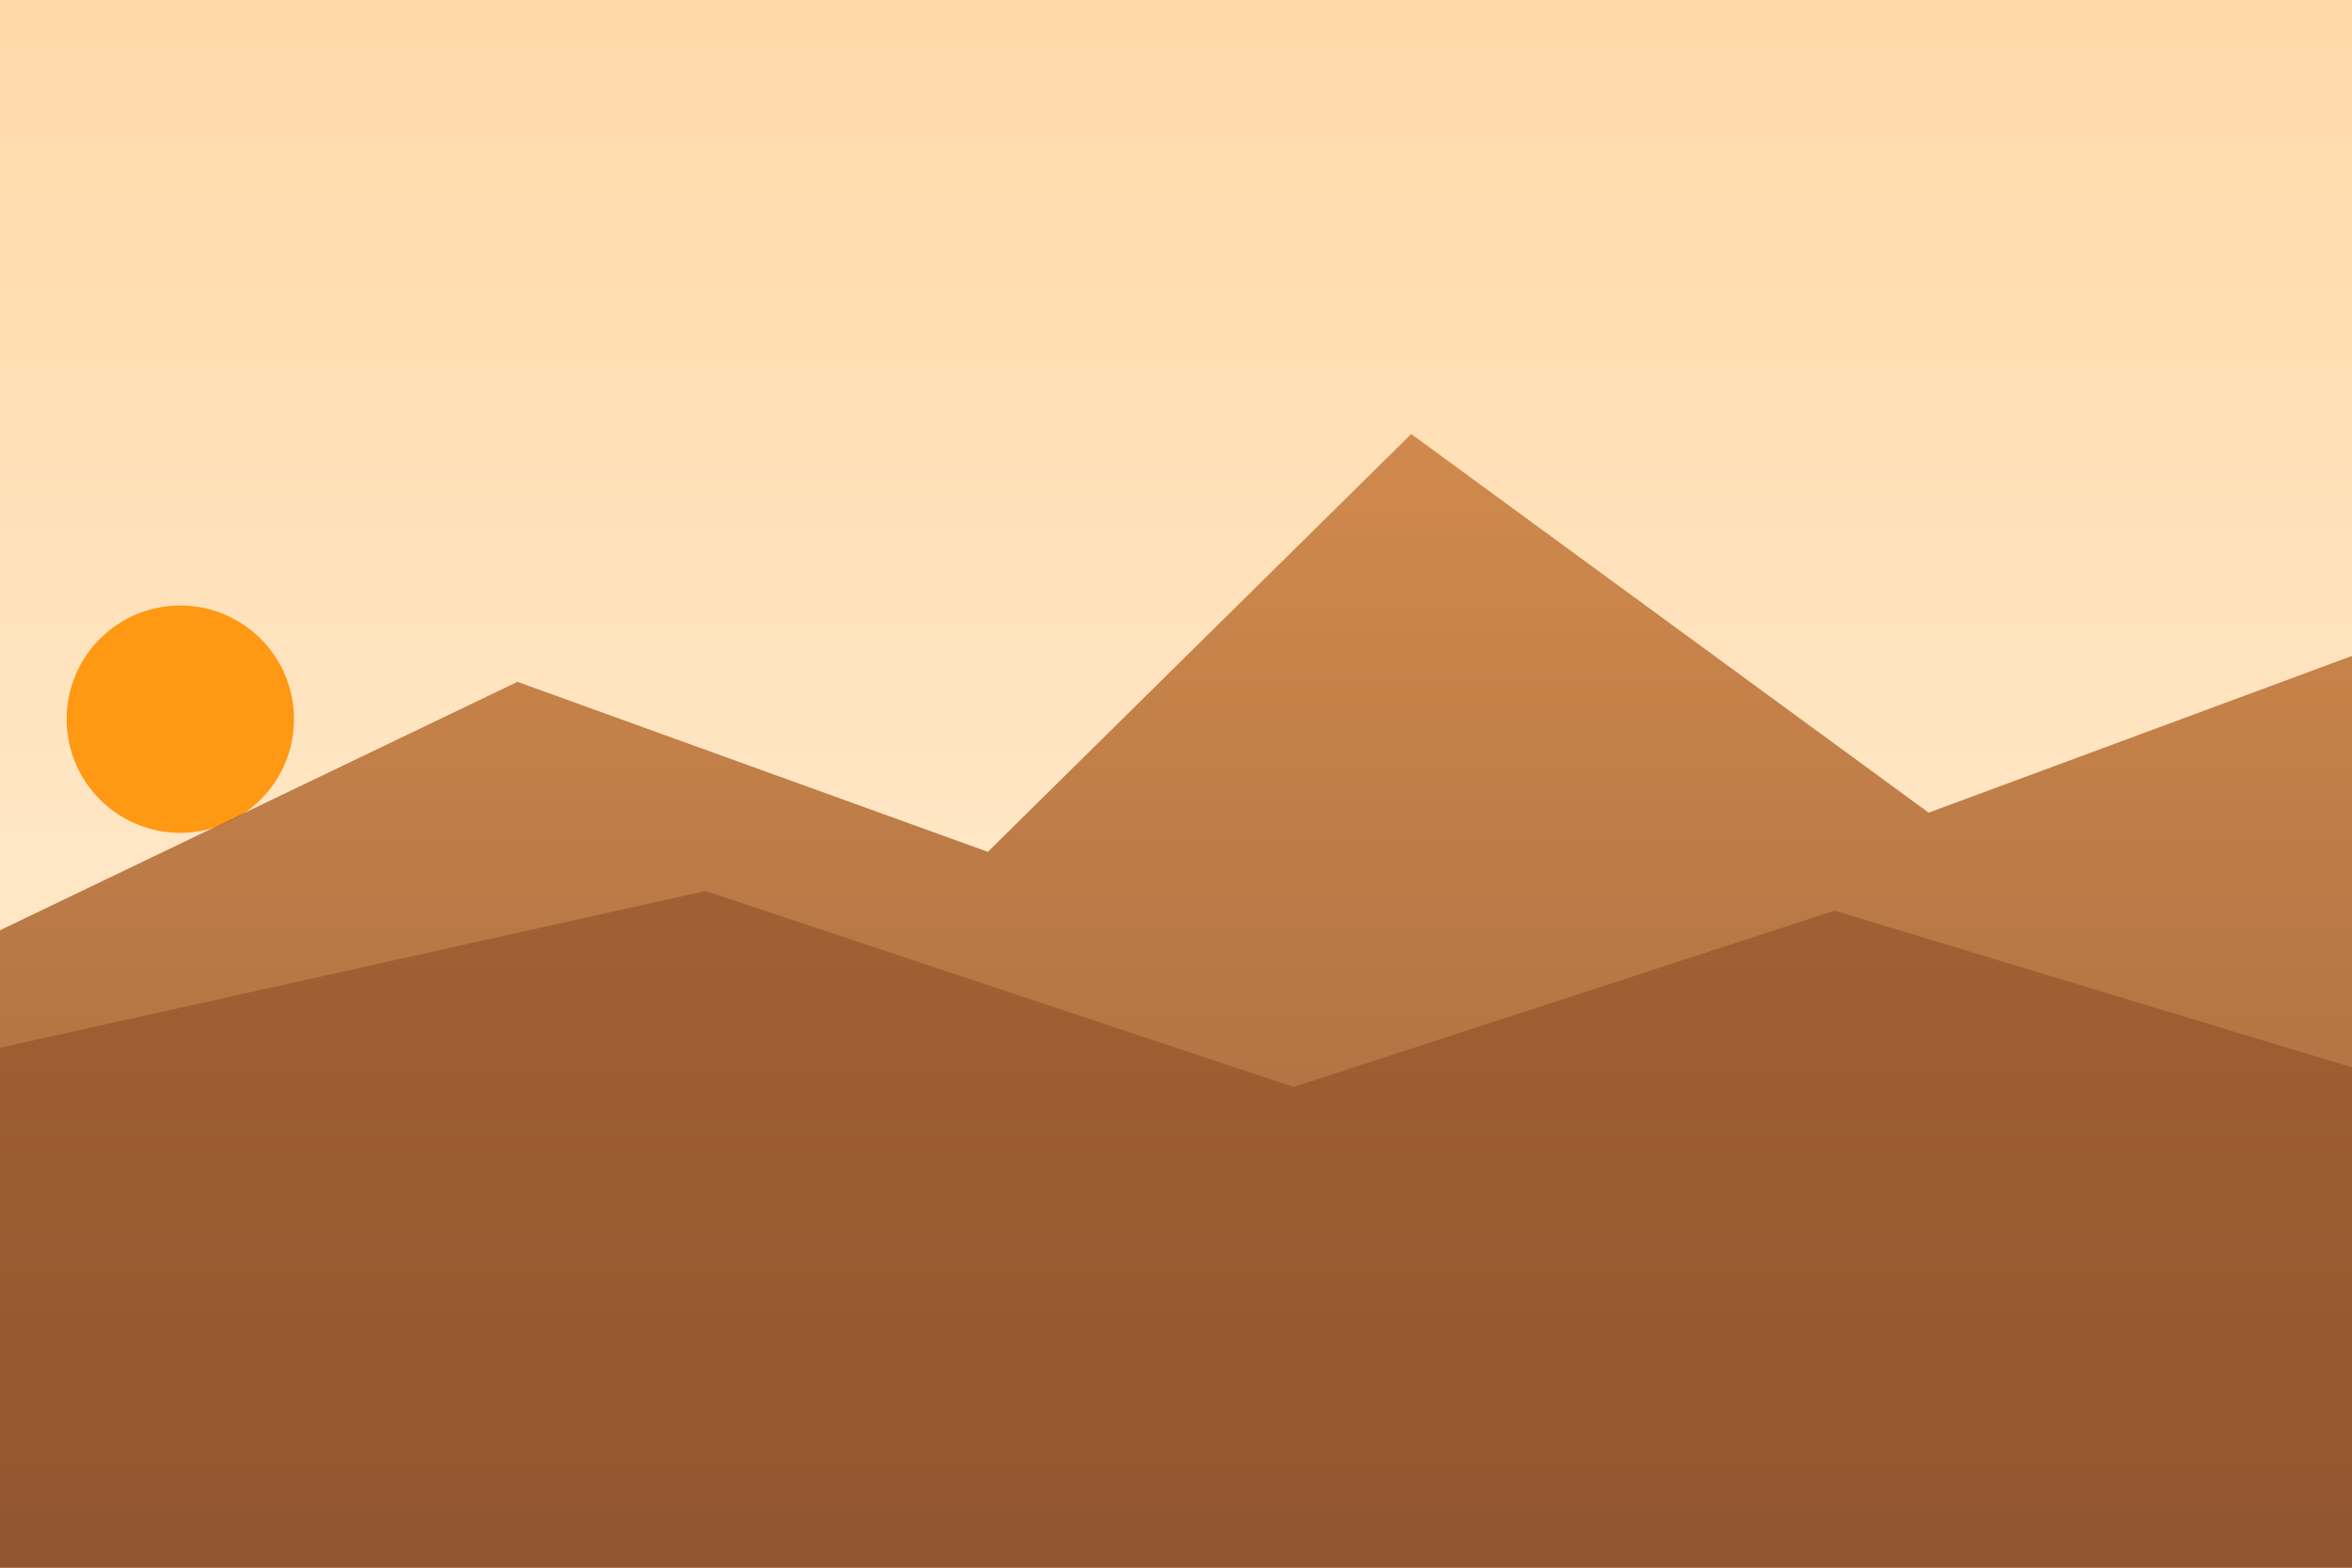
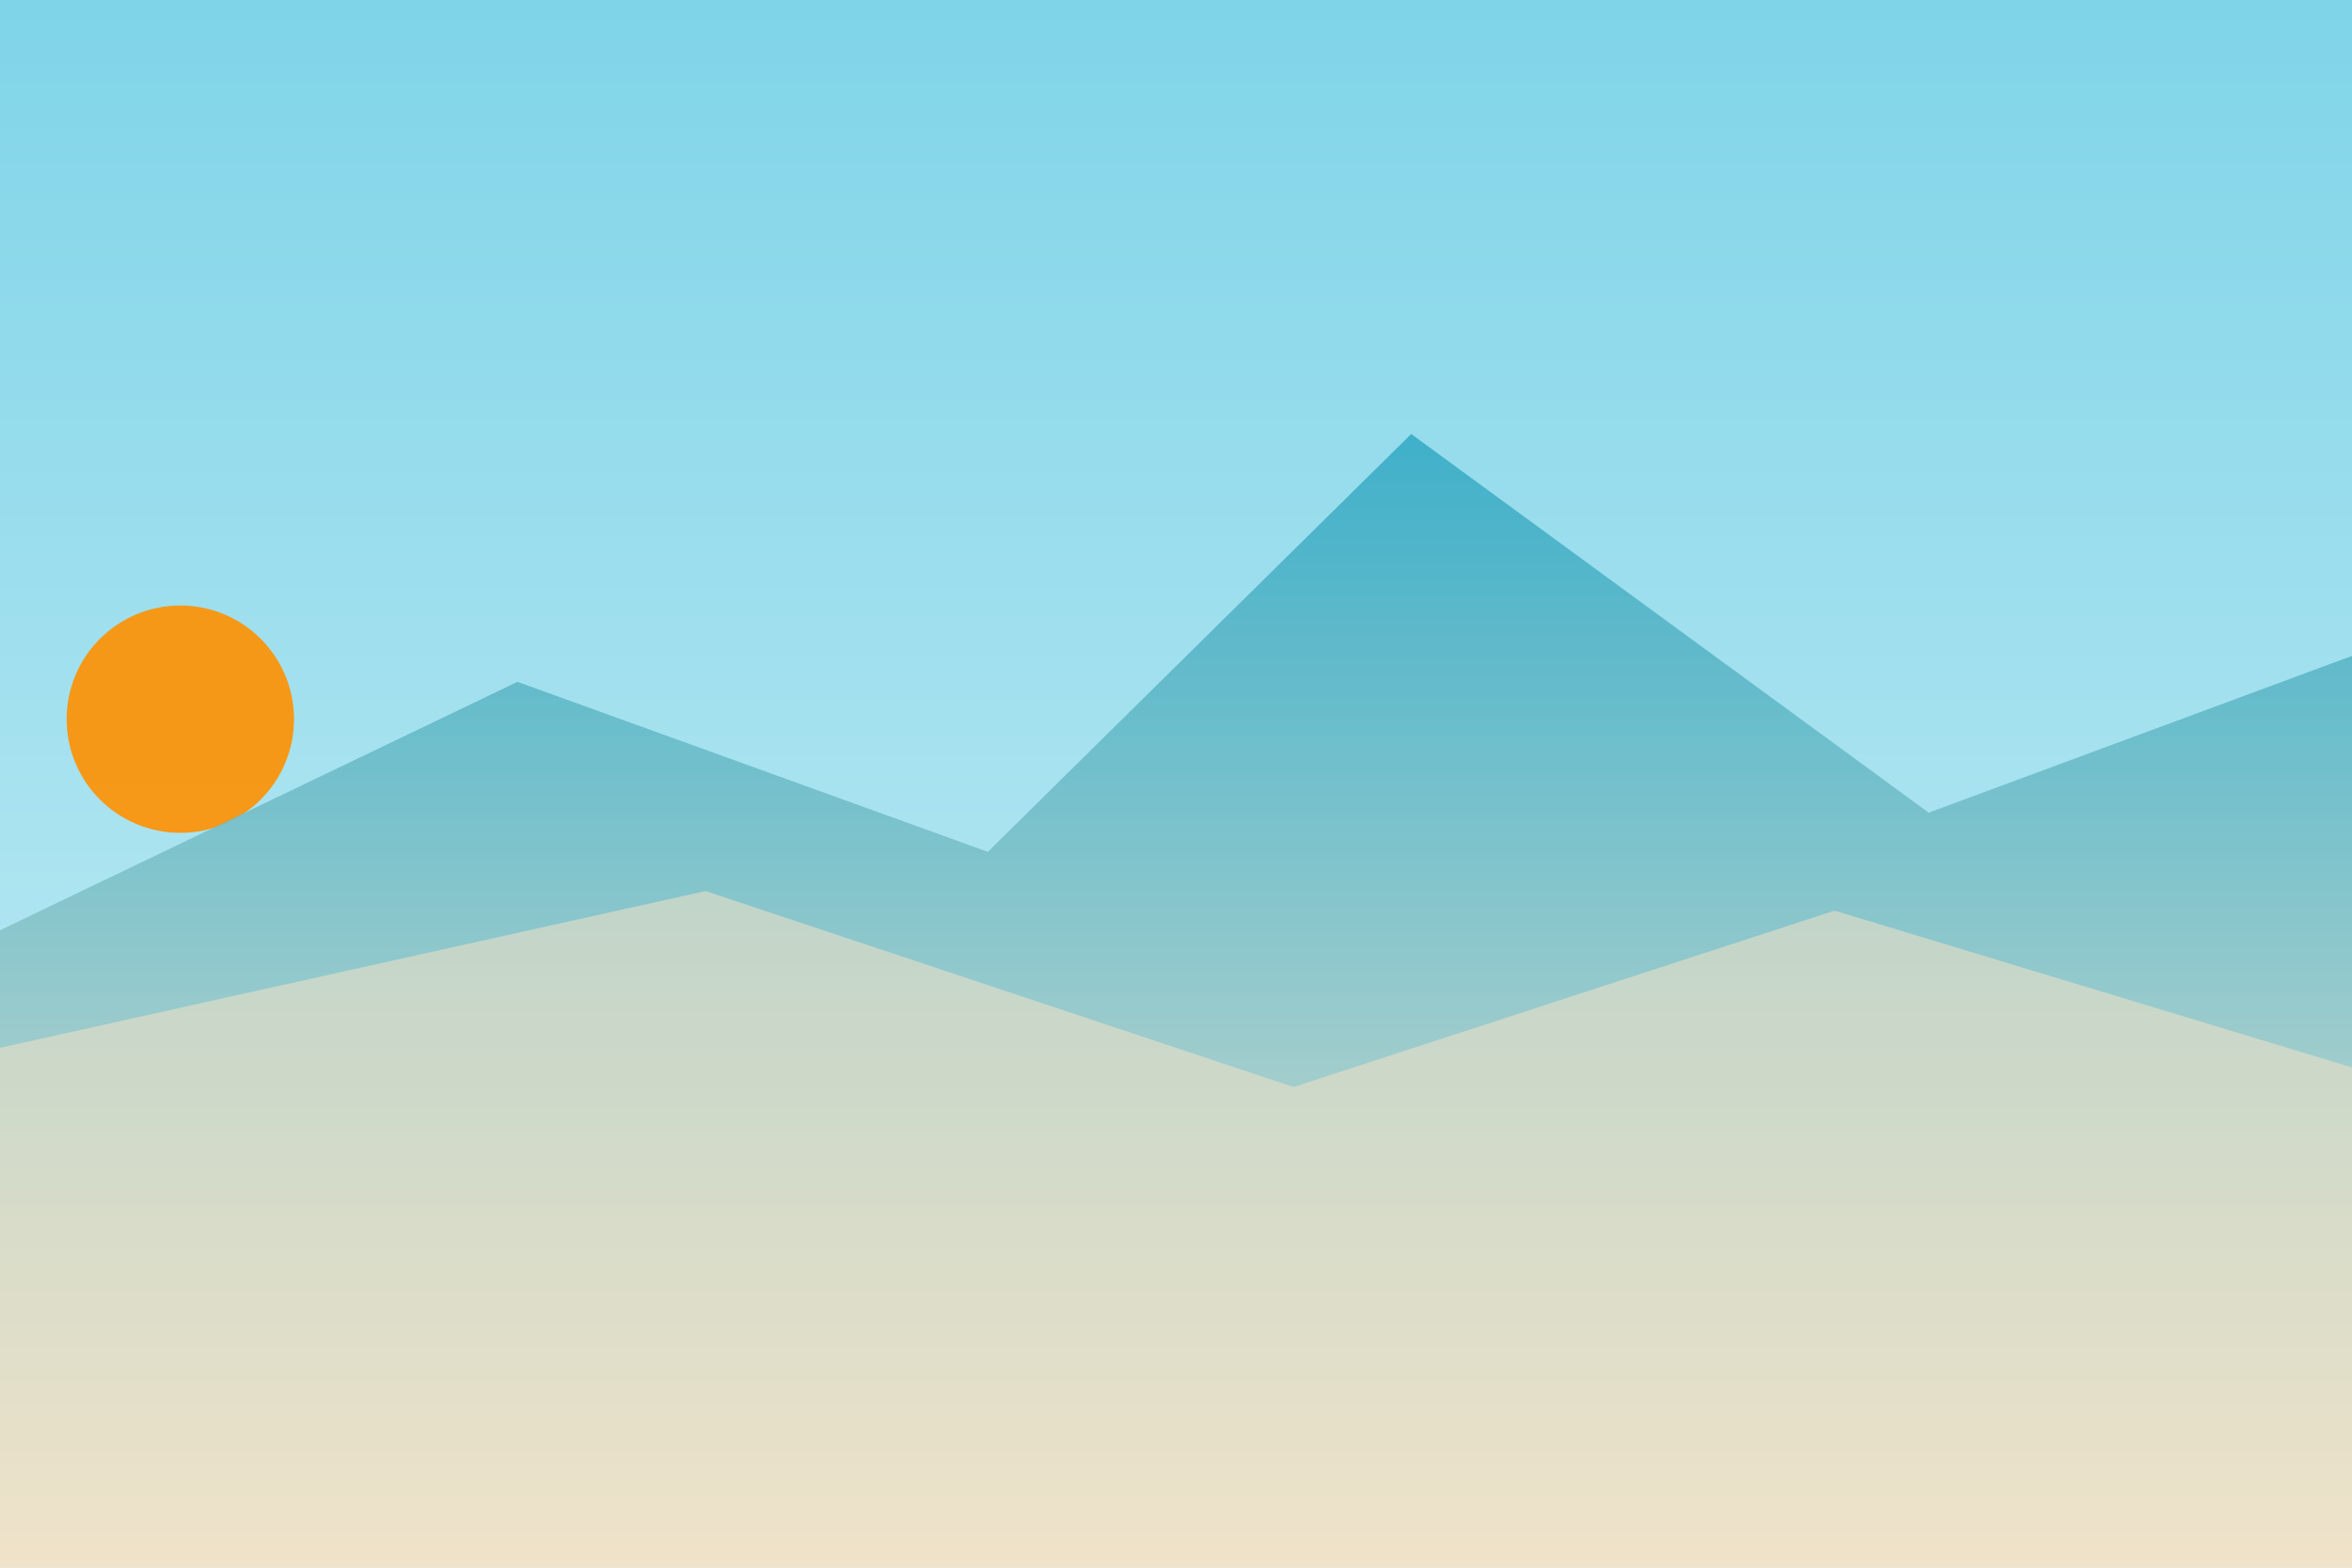
<svg xmlns="http://www.w3.org/2000/svg" viewBox="0 0 1200 800" width="1200" height="800" role="img">
  <defs>
    <linearGradient id="sky" x1="0" y1="0" x2="0" y2="1">
-       <stop offset="0%" stop-color="#FFD9A8" />
-       <stop offset="100%" stop-color="#FFF1DC" />
+       <stop offset="0%" stop-color="#7FD4E8" />
+       <stop offset="100%" stop-color="#CFF0F7" />
    </linearGradient>
    <linearGradient id="land" x1="0" y1="0" x2="0" y2="1">
-       <stop offset="0%" stop-color="#C97B3A" />
-       <stop offset="100%" stop-color="#8A4B22" />
+       <stop offset="0%" stop-color="#2FA8C4" />
+       <stop offset="100%" stop-color="#F2E2C6" />
    </linearGradient>
  </defs>
  <rect width="1200" height="800" fill="url(#sky)" />
  <circle cx="92" cy="367" r="58" fill="#FF9000" opacity="0.9" />
  <path d="M0,474.706 L264,347.941 L504,434.706 L720,221.471 L984,414.706 L1200,334.706 L1200,800 L0,800 Z" fill="url(#land)" opacity="0.85" />
-   <path d="M0,534.706 L360,454.706 L660,554.706 L936,464.706 L1200,544.706 L1200,800 L0,800 Z" fill="#8A4B22" opacity="0.55" />
+   <path d="M0,534.706 L360,454.706 L660,554.706 L936,464.706 L1200,544.706 L1200,800 L0,800 Z" fill="#F2E2C6" opacity="0.55" />
</svg>
